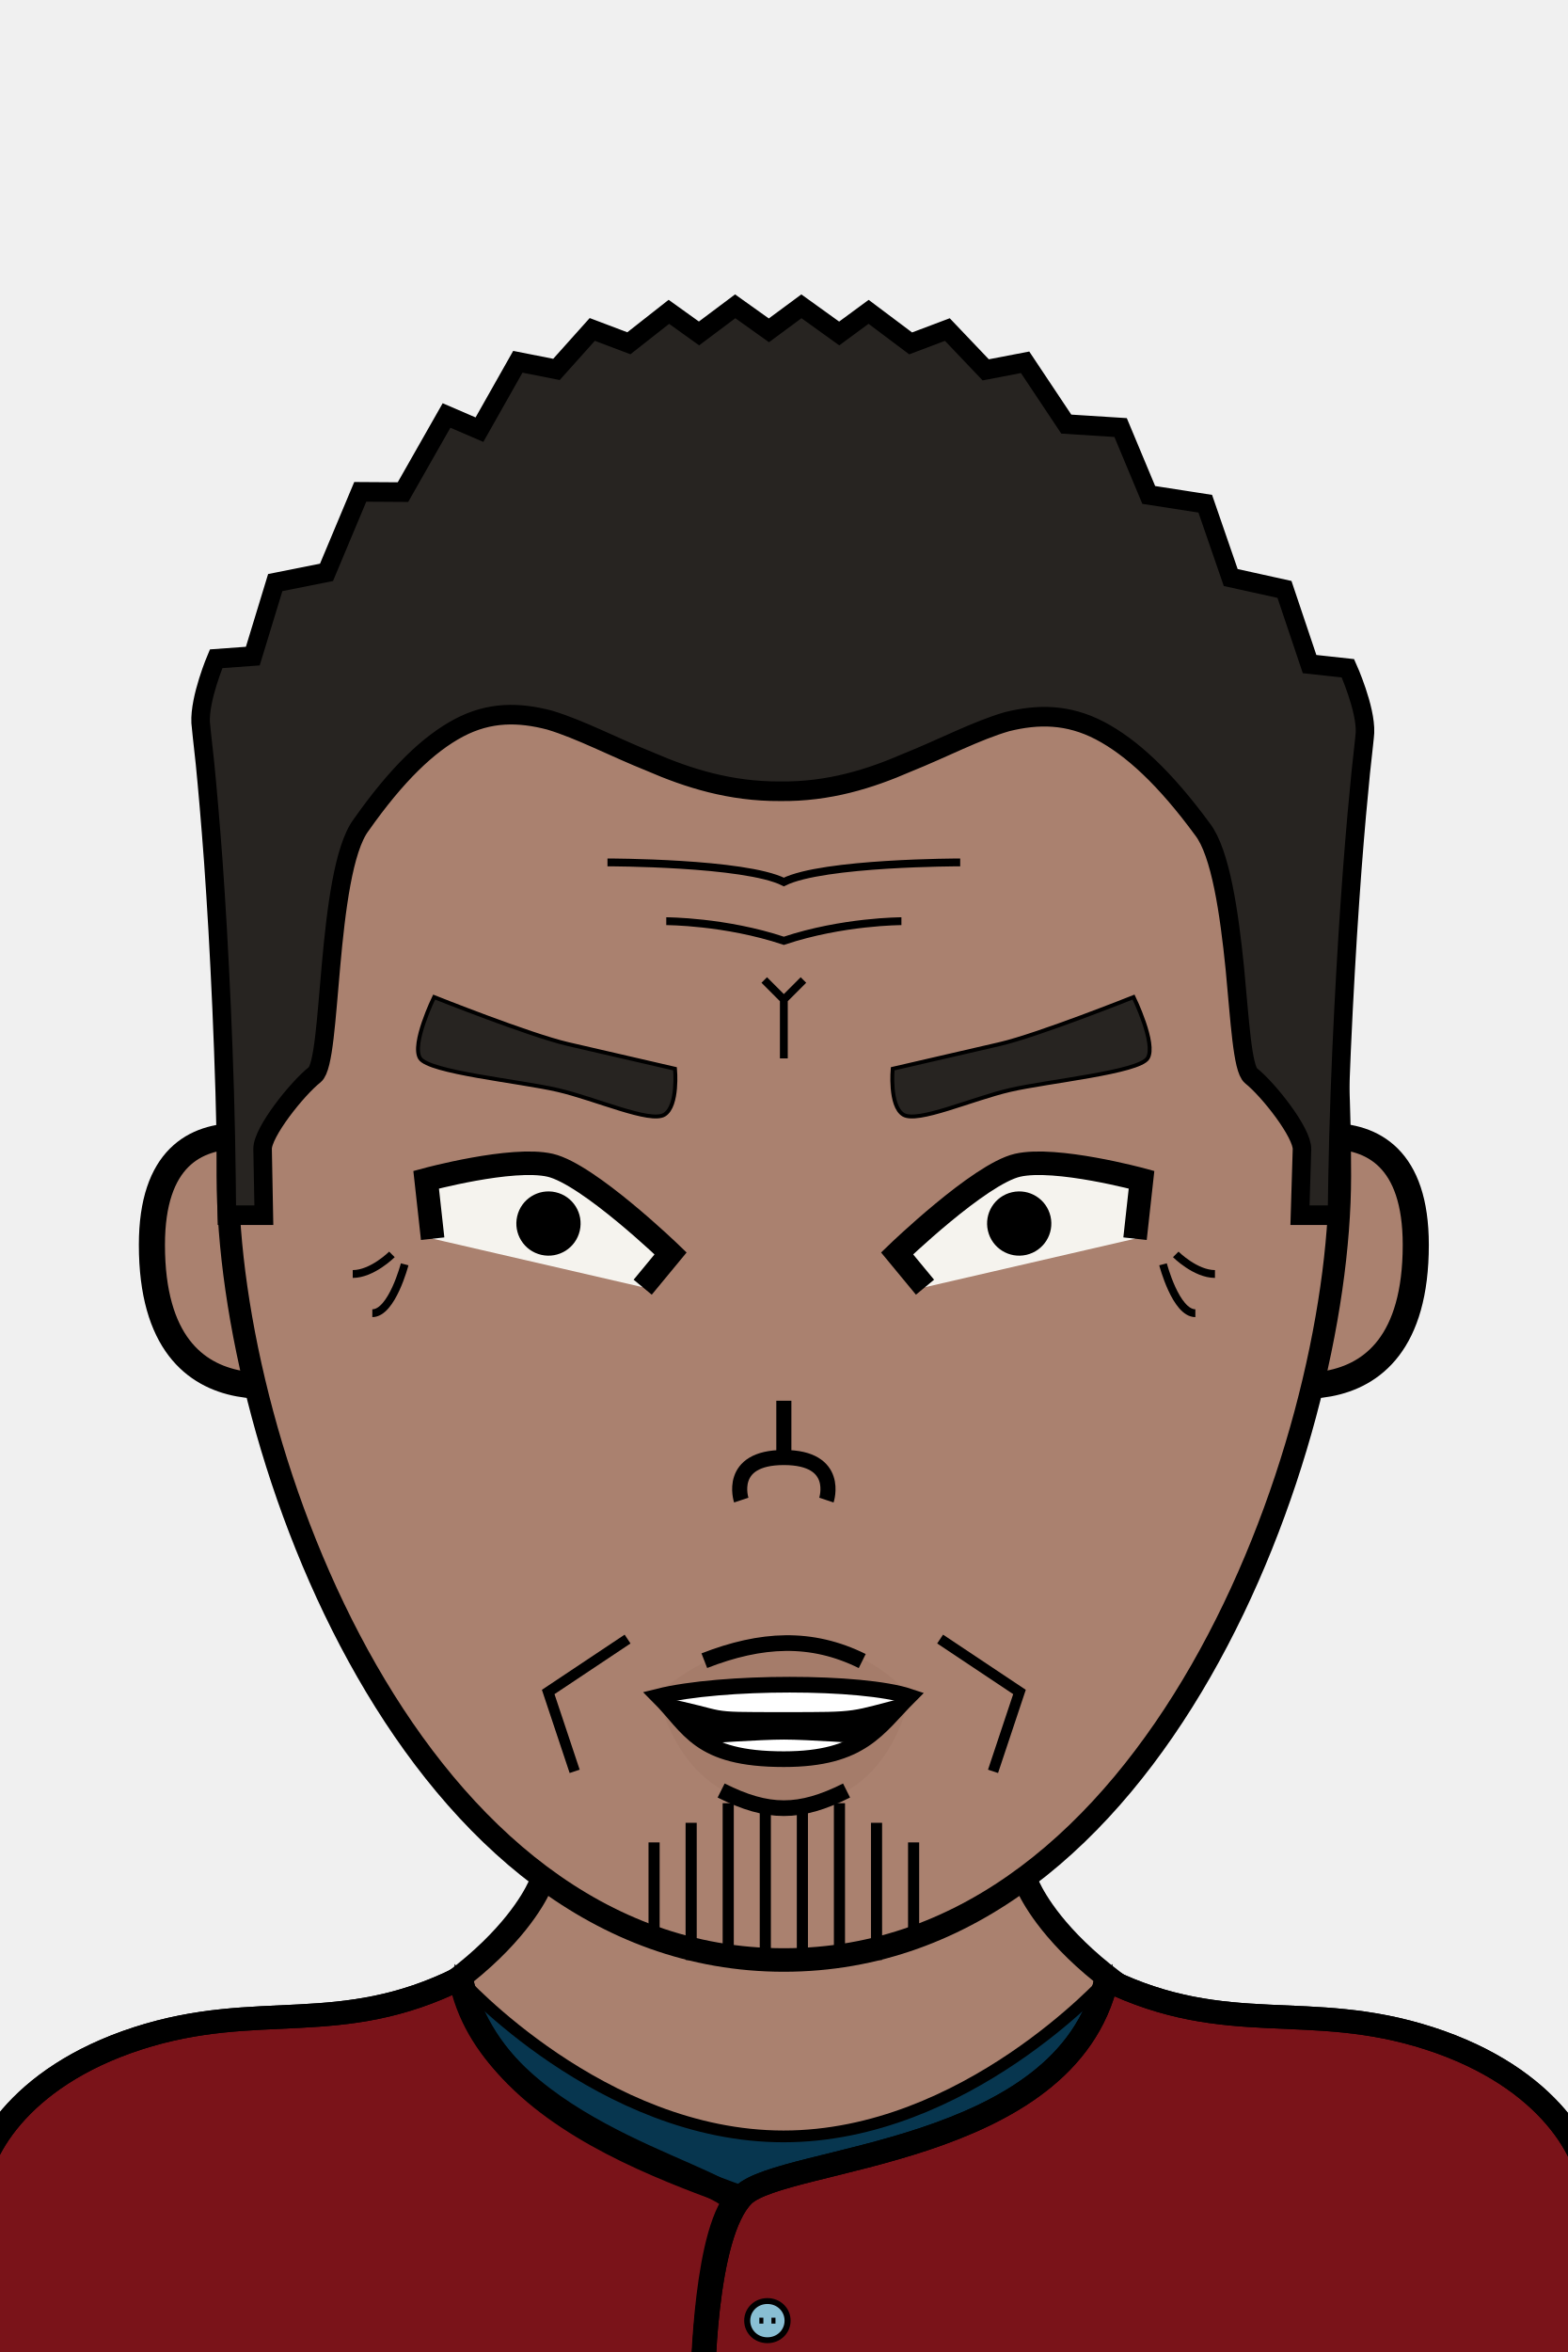
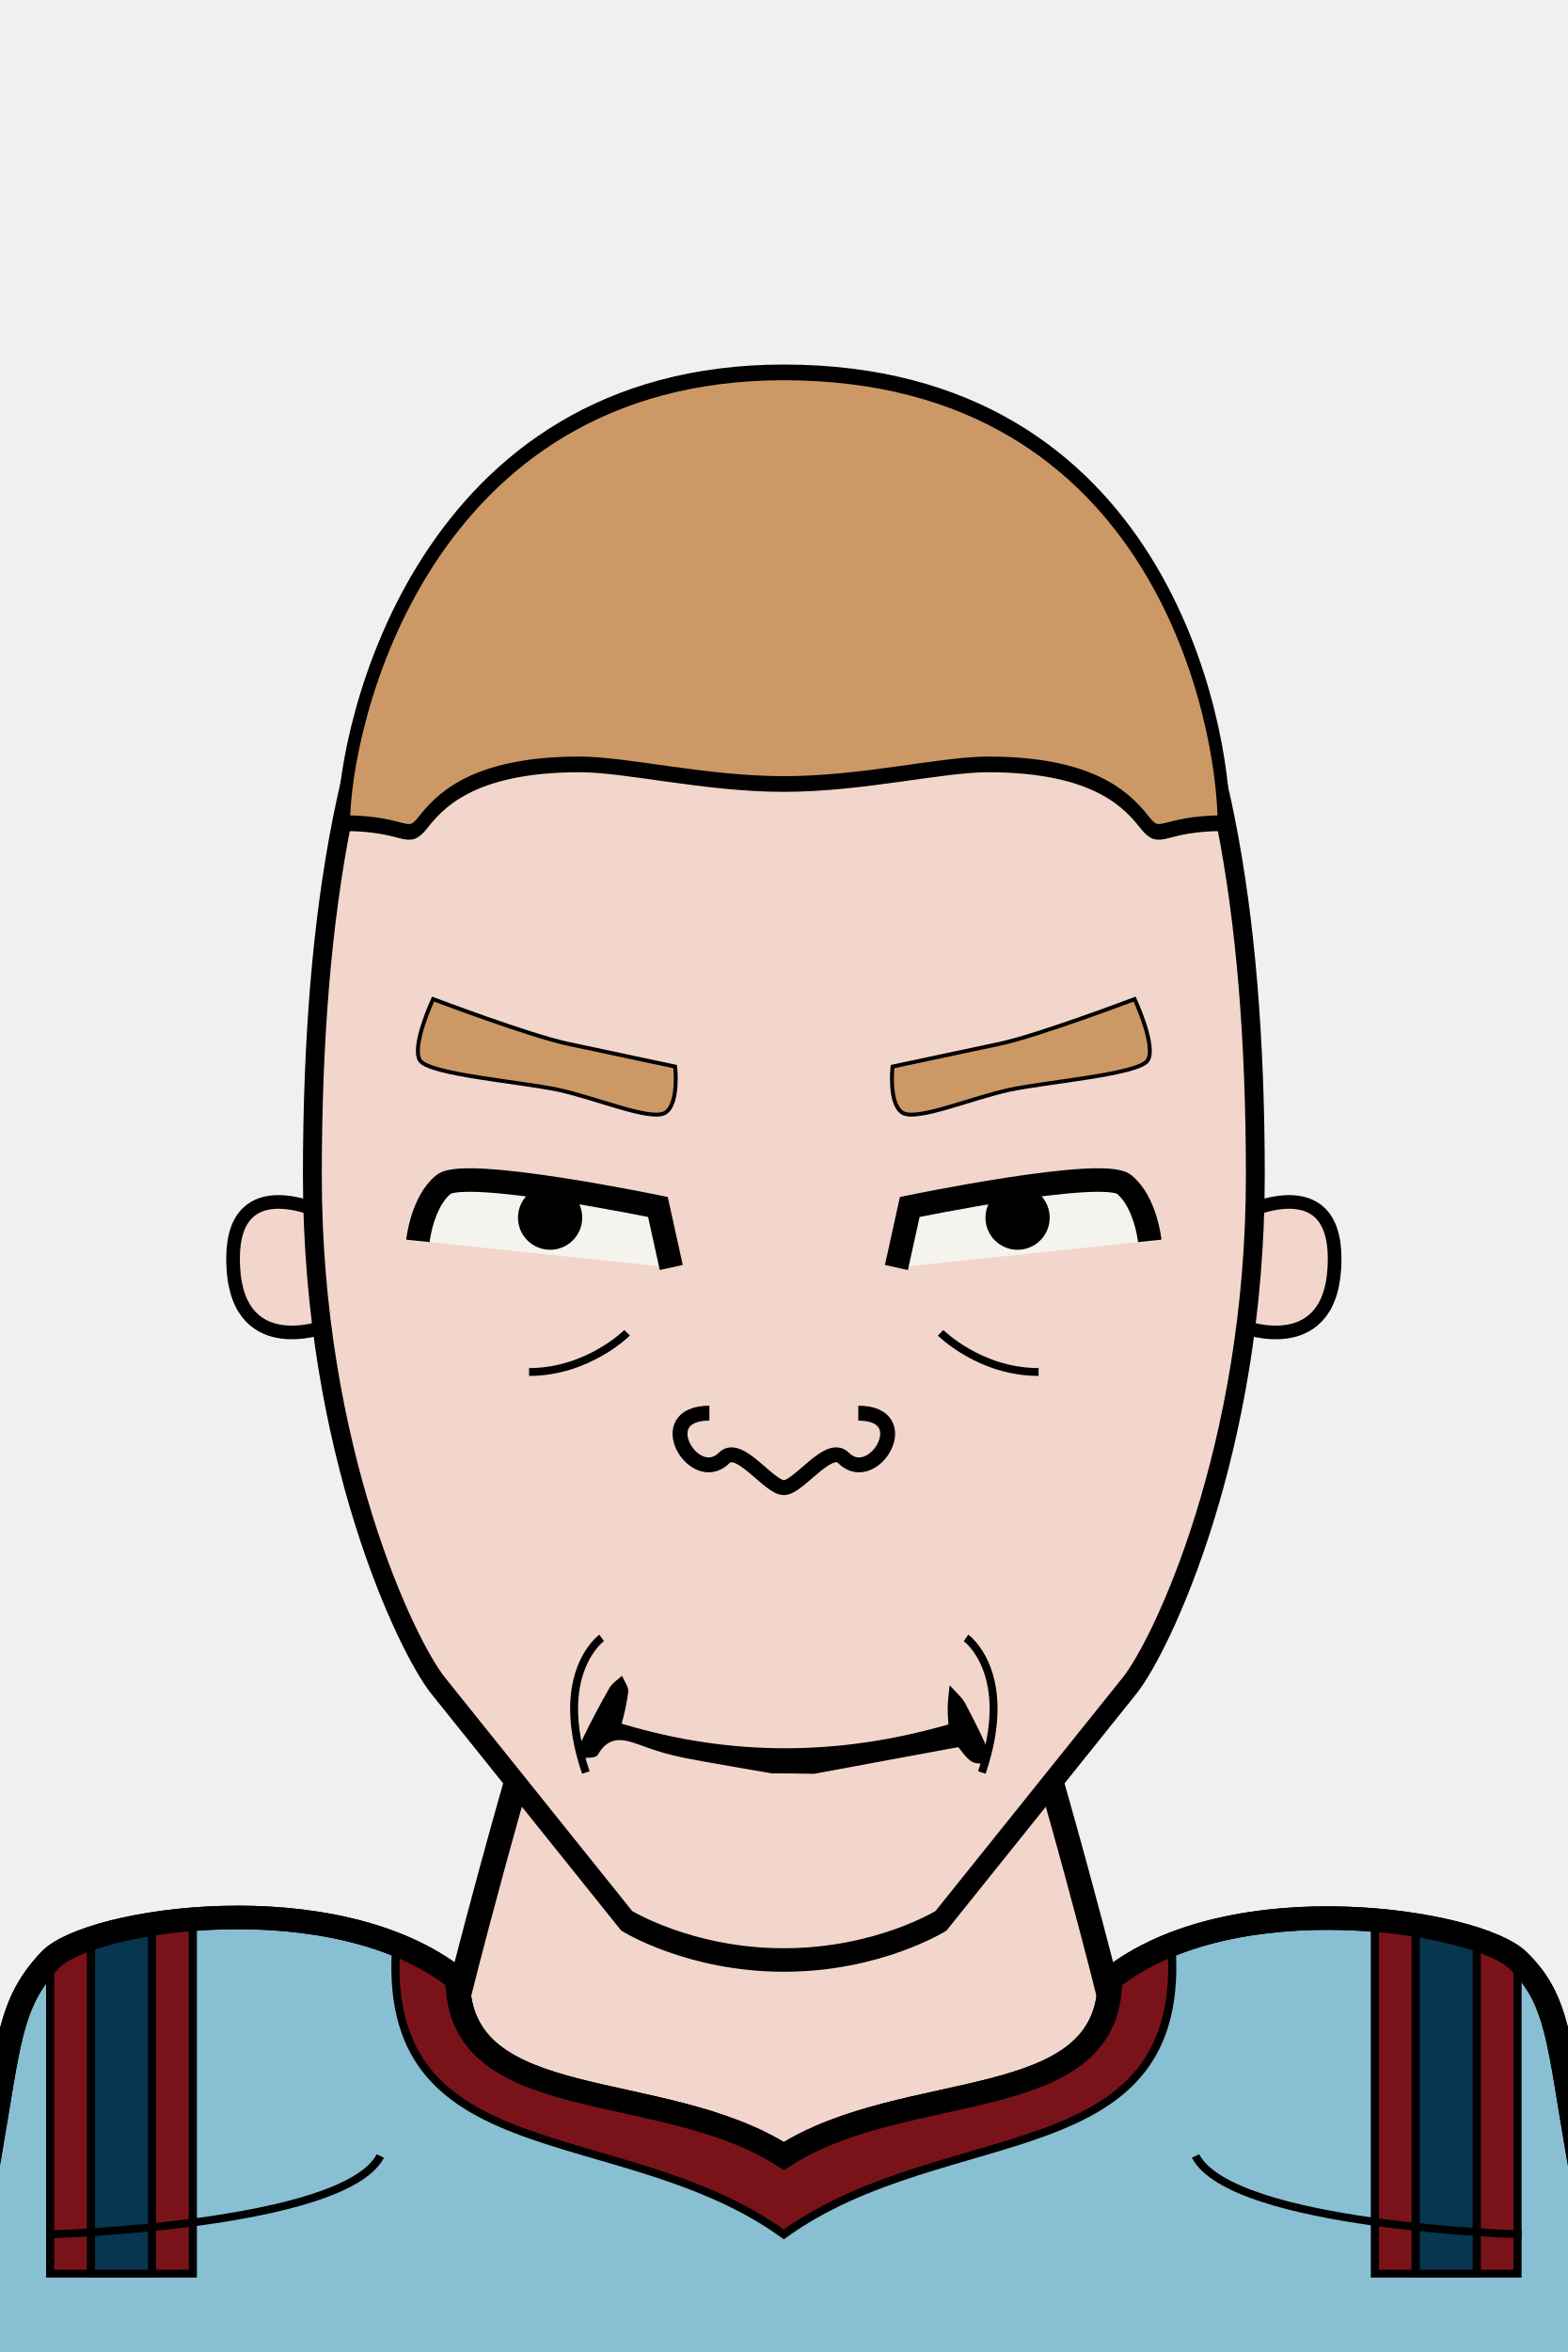
<svg xmlns="http://www.w3.org/2000/svg" version="1.2" baseProfile="tiny" width="100%" height="100%" viewBox="0 0 400 600" preserveAspectRatio="xMinYMin meet">
-   <g data-feature="body" data-feature-index="0" data-tag="body" data-meta-id="body" data-meta-category="body" data-meta-short-label="default body" data-meta-description="Generic, neutral torso with a straight posture and minimal clothing detail, designed as the base body for avatars. Clean, solid shapes and a simple neckline allow easy layering of clothes and accessories." data-meta-tags="default,neutral,torso,unisex,minimal,solid-color,base" transform="scale(1.03 1) translate(-5.825243 0)">
-     <path fill="#aa816f" stroke="#000" stroke-width="6" d="M10 600s0-50 60-70 70-50 70-50l60-180 60 180s10 30 70 50 60 70 60 70" />
+   <g data-feature="body" data-feature-index="0" data-tag="body" data-meta-id="body3" data-meta-category="body" data-meta-short-label="Neutral medium torso" data-meta-description="Stylized medium-build torso with rounded shoulders and a simple neckline, serving as a neutral base for outfits. Flat, minimal shading and single-color clothing make it easy to layer accessories or garments. Pose is upright and relaxed, conveying no strong emotion." data-meta-tags="medium-build,neutral,rounded-shoulders,simple-shirt,flat-style,upright-pose" transform="scale(1.04 1) translate(-7.692308 0)">
+     <path fill="#f2d6cb" stroke="#000" stroke-width="6" d="M10 600s-10-70 50-70c10 0 0-10 60-20 0 0 50-210 80-210s80 210 80 210c60 10 50 20 60 20 60 0 50 70 50 70" />
+     <path d="M71 545s46.9-3 82.1 10M329 545s-46.9-3-82.1 10m77.1-18s5.5-7.5 22-7m-271 7s-5.5-7.5-22-7" />
  </g>
-   <g data-feature="jersey" data-feature-index="0" data-tag="jersey" data-meta-id="baseball4" data-meta-category="jersey" data-meta-short-label="Button-up baseball jersey" data-meta-description="Classic button-up baseball jersey with a relaxed, sporty silhouette. Short sleeves with contrasting trim or piping and a chest emblem or number give it a team-uniform look. Clean, casual style suited for athletic or streetwear avatars." data-meta-tags="button-up,short-sleeves,sporty,contrast-trim,logo,piping" transform="scale(1.03 1) translate(-5.898058 0)">
+   <g data-feature="jersey" data-feature-index="0" data-tag="jersey" data-meta-id="football3" data-meta-category="jersey" data-meta-short-label="Football jersey #3" data-meta-description="Athletic football jersey variant with a classic cut and bold team-style markings. Likely short sleeves with contrasting shoulder or chest stripes and a prominent number or emblem on the front, conveying a sporty, team-oriented look. Suited for active or athletic avatar styles." data-meta-tags="sporty,short-sleeve,numbered,team,striped,athletic" transform="scale(1.04 1) translate(-7.692308 0)">
    <g stroke="#000">
-       <path fill="#07364f" stroke-width="3" d="M120 505s35 40 80 40 80-40 80-40v95H120z" />
-       <path fill="#7a1319" stroke-width="6" d="M120 504.6c10 45.4 80 55.4 90 65.4s10 40 10 40H-5s5-40 5-50 10-30 40-40 50 0 80-15.4z" />
-       <path fill="#7a1319" stroke-width="6" d="M360 520c30 10 40 30 40 40s10 50 10 50H180s0-40 10-50 80-10 90-55c30 15 50 5 80 15z" />
-       <path fill="#89bfd3" stroke-width="1.5" d="M196 597c-2.8 0-5-2.2-5-5s2.2-5 5-5 5 2.2 5 5-2.2 5-5 5zm-2-5h1m2 0h1" />
-     </g>
-     <g fill="none" stroke="#000" stroke-width="6">
-       <path d="M120 504.6c6.9 37.6 62.2 49.3 67.9 57-7.8 11.2-8 48.4-8 48.4H-5s5-40 5-50 10-30 40-40 50 0 80-15.4z" />
-       <path d="M360 520c30 10 40 30 40 40s10 50 10 50H180s0-40 10-50 80-10 90-55c30 15 50 5 80 15z" />
+       <path fill="#89bfd3" stroke-width="6" d="M120 505c0 35 50 25 80 45 30-20 80-10 80-45 30-25 90-15 100-5s10.07 20.41 15 50c5 30 5 20 5 60H0c0-40 0-29.59 5-59.59 4.93-29.59 5-39.38 15-50.41 9.5-10.48 70-20 100 5Z" />
+       <path fill="#7a1319" stroke-width="2" d="M120 505c0 35 50 25 80 45 30-20 80-10 80-45l15-10c5 60-55 45-95 75-40-30-100-15-95-75z" />
+       <g stroke-width="2">
+         <path fill="#7a1319" d="m55 490-25 5-10 5v80h35zm290 0 25 5 10 5v80h-35z" />
+         <path fill="#07364f" d="m30 495 15-3.14V580H30zm340 0-15-3.14V580h15z" />
+       </g>
+       <path fill="none" stroke-width="6" d="M120 505c0 35 50 25 80 45 30-20 80-10 80-45 30-25 90-15 100-5s10.07 20.41 15 50c5 30 5 20 5 60H0c0-40 0-30 5-60 4.93-29.59 5-38.97 15-50 9.5-10.48 70-20 100 5Z" />
+       <path fill="none" stroke-width="2" d="M19.5 570s72.5-2.11 81.5-20m280 20s-71-2.11-80-20" />
    </g>
  </g>
-   <g data-feature="ear" data-feature-index="0" data-tag="left-ear" data-meta-id="ear3" data-meta-category="ear" data-meta-short-label="stylized rounded ear" data-meta-description="A medium-sized, rounded ear with a smooth outer contour and a single inner fold indicating the concha and lobe. Minimal, cartoon-like detailing for a neutral, everyday avatar look." data-meta-tags="rounded,medium,stylized,minimal,cartoon,neutral,visible-lobe" transform="translate(32 293.3) scale(1.11 1.11) translate(-2.279279 -3.141441) translate(5.37 -3)">
-     <path fill="#aa816f" stroke="#000" stroke-width="6" d="M43 8S3-12 3 28c0 45 40 30 40 30z" />
+   <g data-feature="ear" data-feature-index="0" data-tag="left-ear" data-meta-id="ear3" data-meta-category="ear" data-meta-short-label="stylized rounded ear" data-meta-description="A medium-sized, rounded ear with a smooth outer contour and a single inner fold indicating the concha and lobe. Minimal, cartoon-like detailing for a neutral, everyday avatar look." data-meta-tags="rounded,medium,stylized,minimal,cartoon,neutral,visible-lobe" transform="translate(32 293.3) scale(0.58 0.58) translate(16.65517 22.95517) translate(27.69 -3)">
+     <path fill="#f2d6cb" stroke="#000" stroke-width="6" d="M43 8S3-12 3 28c0 45 40 30 40 30z" />
  </g>
-   <g data-feature="ear" data-feature-index="1" data-tag="right-ear" data-meta-id="ear3" data-meta-category="ear" data-meta-short-label="stylized rounded ear" data-meta-description="A medium-sized, rounded ear with a smooth outer contour and a single inner fold indicating the concha and lobe. Minimal, cartoon-like detailing for a neutral, everyday avatar look." data-meta-tags="rounded,medium,stylized,minimal,cartoon,neutral,visible-lobe" transform="translate(322 293.3) scale(-1.11 1.11) translate(-43.72072 -3.141441) translate(5.37 -3)">
-     <path fill="#aa816f" stroke="#000" stroke-width="6" d="M43 8S3-12 3 28c0 45 40 30 40 30z" />
+   <g data-feature="ear" data-feature-index="1" data-tag="right-ear" data-meta-id="ear3" data-meta-category="ear" data-meta-short-label="stylized rounded ear" data-meta-description="A medium-sized, rounded ear with a smooth outer contour and a single inner fold indicating the concha and lobe. Minimal, cartoon-like detailing for a neutral, everyday avatar look." data-meta-tags="rounded,medium,stylized,minimal,cartoon,neutral,visible-lobe" transform="translate(322 293.3) scale(-0.58 0.58) translate(-62.65517 22.95517) translate(27.69 -3)">
+     <path fill="#f2d6cb" stroke="#000" stroke-width="6" d="M43 8S3-12 3 28c0 45 40 30 40 30z" />
  </g>
-   <g data-feature="head" data-feature-index="0" data-tag="head" data-meta-id="head1" data-meta-category="head" data-meta-short-label="Basic oval head" data-meta-description="A simple, neutral head with a smooth oval silhouette and minimal detail. Balanced proportions make it a default canvas for adding hair, eyes, and other facial features." data-meta-tags="oval,neutral,simple,minimal,default,balanced" transform="scale(0.946 1) translate(11.41649 0)">
-     <path fill="#aa816f" stroke="#000" stroke-width="6" d="M200 100c100 0 150 60 150 200 0 70-50 200-150 200S50 370 50 300c0-140 50-200 150-200Z" />
-     <path fill="rgba(0,0,0,0)" d="M200 410c30 0 50 10 50 10 30 0 90-15 90-120h10c0 70-50 200-150 200S50 370 50 300h10c0 105 60 120 90 120 0 0 20-10 50-10" />
+   <g data-feature="head" data-feature-index="0" data-tag="head" data-meta-id="head2" data-meta-category="head" data-meta-short-label="Oval neutral head" data-meta-description="A slightly oval head shape with balanced, moderate proportions and a gentle jawline. Clean, minimal internal detail and flat shading make it a neutral base intended for adding facial features, hair, or accessories." data-meta-tags="oval,neutral,balanced,minimal,gentle-jaw,canvas" transform="scale(0.802 1) translate(49.37656 0)">
+     <path fill="#f2d6cb" stroke="#000" stroke-width="6" d="M200 100c100 0 150 60 150 200 0 70-30 120-40 130l-60 60s-20 10-50 10-50-10-50-10l-60-60c-10-10-40-60-40-130 0-140 50-200 150-200Z" />
+     <path fill="rgba(0,0,0,0)" d="M200 410c30 0 50 10 50 10 30 0 90-15 90-120h10c0 70-30 120-40 130l-60 60s-20 10-50 10-50-10-50-10l-60-60c-10-10-40-60-40-130h10c0 105 60 120 90 120 0 0 20-10 50-10" />
    <path fill="rgba(0,0,0,0)" d="M60 300H50c0-140 50-200 150-200s150 60 150 200h-10v-10c0-5-10-20-15-25s-5-55-15-65c-40-40-60 0-110 0s-70-40-110 0c-10 10-10 60-15 65s-15 20-15 25z" />
  </g>
-   <g data-feature="eyeLine" data-feature-index="0" data-tag="eye-line" data-meta-id="line2" data-meta-category="eyeLine" data-meta-short-label="single curved line" data-meta-description="A minimal single-stroke eye rendered as a thin, slightly curved horizontal line, suggesting a relaxed or neutral closed eye. Suited for calm, stylized, or low-detail avatar expressions." data-meta-tags="minimal,single-line,curved,closed,neutral,thin,relaxed">
-     <path fill="none" stroke="#000" stroke-width="2" d="M300 320s5 5 10 5m-13.25-2.47S300 335 305 335m-205-15s-5 5-10 5m13.25-2.47S100 335 95 335" />
+   <g data-feature="eyeLine" data-feature-index="0" data-tag="eye-line" data-meta-id="line3" data-meta-category="eyeLine" data-meta-short-label="Curved eyelid line" data-meta-description="A medium-thickness, gently curved upper-eyelid line with a subtle taper and small outward flick at the outer corner. Clean, stylized stroke that reads as a neutral to slightly alert eye shape, suitable for minimalist or cartoon avatars." data-meta-tags="arched,medium-thick,tapered,subtle-flick,neutral,stylized">
+     <path fill="none" stroke="#000" stroke-width="2" d="M240 340s10 10 25 10m-105-10s-10 10-25 10" />
  </g>
-   <g data-feature="smileLine" data-feature-index="0" data-tag="left-smile-line" data-meta-id="line2" data-meta-category="smileLine" data-meta-short-label="Subtle curved smile" data-meta-description="A single thin stroke forming a gentle upward curve, representing a closed-mouth smile. Minimal and neutral-friendly, it conveys a calm, pleasant expression without strong emotion. Works well for simple, modern avatars where subtlety is desired." data-meta-tags="thin,curved,closed-mouth,subtle,friendly,minimal" transform="translate(140.5 420.5) scale(1.35 1.35) translate(-2.462963 -3.759259)">
-     <path fill="none" stroke="#000" stroke-width="2" d="M17 2 2 12l5 15" />
+   <g data-feature="smileLine" data-feature-index="0" data-tag="left-smile-line" data-meta-id="line1" data-meta-category="smileLine" data-meta-short-label="Thin curved smile" data-meta-description="A minimal single-line smile formed by a gentle upward curve. Simple and neutral, it conveys a subtle, friendly expression suitable for understated or flat-style avatars." data-meta-tags="thin,curved,minimal,subtle,friendly,closed-mouth" transform="translate(144.4807 416) scale(1.01 1.01) translate(-0.05464623 -0.1881188)">
+     <path fill="none" stroke="#000" stroke-width="2" d="M9 2s-12.5 8.95-4 34" />
  </g>
-   <g data-feature="smileLine" data-feature-index="1" data-tag="right-smile-line" data-meta-id="line2" data-meta-category="smileLine" data-meta-short-label="Subtle curved smile" data-meta-description="A single thin stroke forming a gentle upward curve, representing a closed-mouth smile. Minimal and neutral-friendly, it conveys a calm, pleasant expression without strong emotion. Works well for simple, modern avatars where subtlety is desired." data-meta-tags="thin,curved,closed-mouth,subtle,friendly,minimal" transform="translate(240.5 420.5) scale(-1.35 1.35) translate(-16.53704 -3.759259)">
-     <path fill="none" stroke="#000" stroke-width="2" d="M17 2 2 12l5 15" />
+   <g data-feature="smileLine" data-feature-index="1" data-tag="right-smile-line" data-meta-id="line1" data-meta-category="smileLine" data-meta-short-label="Thin curved smile" data-meta-description="A minimal single-line smile formed by a gentle upward curve. Simple and neutral, it conveys a subtle, friendly expression suitable for understated or flat-style avatars." data-meta-tags="thin,curved,minimal,subtle,friendly,closed-mouth" transform="translate(244.4807 416) scale(-1.01 1.01) translate(-10.98389 -0.1881188)">
+     <path fill="none" stroke="#000" stroke-width="2" d="M9 2s-12.5 8.95-4 34" />
  </g>
-   <g data-feature="miscLine" data-feature-index="0" data-tag="misc-line" data-meta-id="forehead5" data-meta-category="miscLine" data-meta-short-label="Forehead line 5" data-meta-description="A stylized forehead crease consisting of a medium-thin horizontal line (or short set of parallel strokes) arcing gently with the brow. Designed to suggest age, concern, or a furrowed expression while remaining minimal and easy to layer on avatars." data-meta-tags="forehead,crease,horizontal,wrinkle,subtle,expression">
-     <path fill="none" stroke="#000" stroke-width="2" d="M200 270v-15l5-5-5 5-5-5m-25-15s15 0 30 5c15-5 30-5 30-5m-75-15s35 0 45 5c10-5 45-5 45-5" />
+   <g data-feature="eye" data-feature-index="0" data-tag="left-eye" data-meta-id="eye16" data-meta-category="eye" data-meta-short-label="Almond neutral eye" data-meta-description="Stylized almond-shaped eye with a single visible iris and a simple pupil. Moderate size with a subtle upper eyelid line and minimal eyelashes, producing a calm, neutral expression ideal for general-purpose avatars." data-meta-tags="almond,neutral,medium-size,minimal,stylized,single-iris,calm" transform="translate(102.5 285) rotate(6 37.5 25)">
+     <path d="m5 35 5-15s4.24-5 19.3-5c30 0 35.7 5 35.7 5l5 15z" style="fill:#f5f3ee" />
+     <path d="M37.93 33.78c-4.53 0-8.2-3.66-8.2-8.2 0-4.53 3.67-8.19 8.2-8.19s8.19 3.66 8.19 8.19c0 4.54-3.66 8.2-8.19 8.2" style="fill:#000" />
+     <path d="M5 35s0-10 5-15 55 0 55 0l5 15" style="fill:none;stroke:#000;stroke-width:6" />
  </g>
-   <g data-feature="facialHair" data-feature-index="0" data-tag="facial-hair" data-meta-id="goatee-thin" data-meta-category="facialHair" data-meta-short-label="Thin goatee" data-meta-description="A narrow, neatly trimmed goatee focused on the chin with minimal side coverage; may include a thin connecting mustache or stand alone as a small tuft. Clean, sharp edges and restrained volume create a modern, subtle facial-hair look suited for refined or low-profile characters." data-meta-tags="thin,goatee,chin,neat,trimmed,minimal,stylish" transform="scale(0.946 1) translate(11.41649 0)">
-     <path stroke="#000" stroke-width="3" d="M165 470v25m10-30v35m10-40v40m10-40v40m10 0v-40m10 0v40m10-35v35m10-30v25" />
+   <g data-feature="eye" data-feature-index="1" data-tag="right-eye" data-meta-id="eye16" data-meta-category="eye" data-meta-short-label="Almond neutral eye" data-meta-description="Stylized almond-shaped eye with a single visible iris and a simple pupil. Moderate size with a subtle upper eyelid line and minimal eyelashes, producing a calm, neutral expression ideal for general-purpose avatars." data-meta-tags="almond,neutral,medium-size,minimal,stylized,single-iris,calm" transform="translate(222.5 285) rotate(-6 37.5 25) scale(-1 1) translate(-75 0)">
+     <path d="m5 35 5-15s4.24-5 19.3-5c30 0 35.7 5 35.7 5l5 15z" style="fill:#f5f3ee" />
+     <path d="M37.93 33.78c-4.53 0-8.2-3.66-8.2-8.2 0-4.53 3.67-8.19 8.2-8.19s8.19 3.66 8.19 8.19c0 4.54-3.66 8.2-8.19 8.2" style="fill:#000" />
+     <path d="M5 35s0-10 5-15 55 0 55 0l5 15" style="fill:none;stroke:#000;stroke-width:6" />
  </g>
-   <g data-feature="eye" data-feature-index="0" data-tag="left-eye" data-meta-id="eye18" data-meta-category="eye" data-meta-short-label="relaxed almond eyes" data-meta-description="Almond-shaped eyes with a gentle outward taper and a thin upper eyelid line. Medium-size pupils and clean, minimalist vector shapes convey a calm, neutral expression suitable for everyday avatars." data-meta-tags="almond,neutral,calm,minimal,thin-lid,medium-pupil,versatile" transform="translate(102.5 287.5) rotate(13 37.5 22.5)">
-     <path d="M10 35 5 20s15-10 30-10 35 15 35 15l-5 10z" style="fill:#f5f3ee" />
-     <path d="M37.93 32.78c-4.53 0-8.2-3.66-8.2-8.2 0-4.53 3.67-8.19 8.2-8.19s8.19 3.66 8.19 8.19c0 4.54-3.66 8.2-8.19 8.2" style="fill:#000" />
-     <path d="M10 35 5 20.72S25 10 35 10s35 15 35 15l-5 10" style="fill:none;stroke:#000;stroke-width:6" />
+   <g data-feature="eyebrow" data-feature-index="0" data-tag="left-eyebrow" data-meta-id="eyebrow6" data-meta-category="eyebrow" data-meta-short-label="gentle arched brows" data-meta-description="A medium-thickness eyebrow with a soft, natural arch and slightly tapered ends. Designed for a neutral or confident expression, suitable for everyday or subtle expressive avatars." data-meta-tags="medium,arched,tapered,natural,neutral,confident" transform="translate(105 260.3333) rotate(12 35 9.666667)">
+     <path fill="#CC9966" stroke="#000" d="M67 17c3-3 0-12 0-12H39C29 5 3 1 3 1S0 14 3 17s26 0 36 0 25 3 28 0Z" />
  </g>
-   <g data-feature="eye" data-feature-index="1" data-tag="right-eye" data-meta-id="eye18" data-meta-category="eye" data-meta-short-label="relaxed almond eyes" data-meta-description="Almond-shaped eyes with a gentle outward taper and a thin upper eyelid line. Medium-size pupils and clean, minimalist vector shapes convey a calm, neutral expression suitable for everyday avatars." data-meta-tags="almond,neutral,calm,minimal,thin-lid,medium-pupil,versatile" transform="translate(222.5 287.5) rotate(-13 37.5 22.5) scale(-1 1) translate(-75 0)">
-     <path d="M10 35 5 20s15-10 30-10 35 15 35 15l-5 10z" style="fill:#f5f3ee" />
-     <path d="M37.93 32.78c-4.53 0-8.2-3.66-8.2-8.2 0-4.53 3.67-8.19 8.2-8.19s8.19 3.66 8.19 8.19c0 4.54-3.66 8.2-8.19 8.2" style="fill:#000" />
-     <path d="M10 35 5 20.72S25 10 35 10s35 15 35 15l-5 10" style="fill:none;stroke:#000;stroke-width:6" />
+   <g data-feature="eyebrow" data-feature-index="1" data-tag="right-eyebrow" data-meta-id="eyebrow6" data-meta-category="eyebrow" data-meta-short-label="gentle arched brows" data-meta-description="A medium-thickness eyebrow with a soft, natural arch and slightly tapered ends. Designed for a neutral or confident expression, suitable for everyday or subtle expressive avatars." data-meta-tags="medium,arched,tapered,natural,neutral,confident" transform="translate(225 260.3333) rotate(-12 35 9.666667) scale(-1 1) translate(-70 0)">
+     <path fill="#CC9966" stroke="#000" d="M67 17c3-3 0-12 0-12H39C29 5 3 1 3 1S0 14 3 17s26 0 36 0 25 3 28 0Z" />
  </g>
-   <g data-feature="eyebrow" data-feature-index="0" data-tag="left-eyebrow" data-meta-id="eyebrow6" data-meta-category="eyebrow" data-meta-short-label="gentle arched brows" data-meta-description="A medium-thickness eyebrow with a soft, natural arch and slightly tapered ends. Designed for a neutral or confident expression, suitable for everyday or subtle expressive avatars." data-meta-tags="medium,arched,tapered,natural,neutral,confident" transform="translate(105 260.3333) rotate(13 35 9.666667)">
-     <path fill="#272421" stroke="#000" d="M67 17c3-3 0-12 0-12H39C29 5 3 1 3 1S0 14 3 17s26 0 36 0 25 3 28 0Z" />
+   <g data-feature="mouth" data-feature-index="0" data-tag="mouth" data-meta-id="smile4" data-meta-category="mouth" data-meta-short-label="wide smiling mouth" data-meta-description="A moderately wide, upward-curving smile with a clean, cartoony lip line and a slight open gap that suggests visible teeth. Feels cheerful and confident, suitable for happy or friendly avatar expressions." data-meta-tags="friendly,broad,curved,teeth,open,cheerful" transform="translate(-1.29 20.56)">
+     <path d="M198.19 431.84c-7.3-1.3-14.7-2.5-22-3.9a67 67 0 0 1-10.6-3c-4.5-1.6-8.6-3.4-11.8 2.2-.5.9-3.1.6-4.7.9.2-1.5-.1-3.2.6-4.5 2.2-4.6 4.6-9.1 7.1-13.5.7-1.2 2.1-2.1 3.2-3.1.6 1.4 1.7 2.8 1.6 4.1a53.4 53.4 0 0 1-1.7 8.1c27.8 8.4 55.3 8.3 83.4.2-.1-1.3-.2-2.8-.2-4.2s.2-2.8.5-5.8c2 2.2 3.2 3.2 3.9 4.5 2 3.8 4 7.6 5.7 11.6.5 1.2.2 2.7.3 4-1.5-.2-3.3.1-4.4-.7-1.6-1.1-2.6-2.9-3.3-3.6-12.7 2.3-24.7 4.6-36.8 6.8-3.5-.1-7.1-.1-10.8-.1" />
  </g>
-   <g data-feature="eyebrow" data-feature-index="1" data-tag="right-eyebrow" data-meta-id="eyebrow6" data-meta-category="eyebrow" data-meta-short-label="gentle arched brows" data-meta-description="A medium-thickness eyebrow with a soft, natural arch and slightly tapered ends. Designed for a neutral or confident expression, suitable for everyday or subtle expressive avatars." data-meta-tags="medium,arched,tapered,natural,neutral,confident" transform="translate(225 260.3333) rotate(-13 35 9.666667) scale(-1 1) translate(-70 0)">
-     <path fill="#272421" stroke="#000" d="M67 17c3-3 0-12 0-12H39C29 5 3 1 3 1S0 14 3 17s26 0 36 0 25 3 28 0Z" />
+   <g data-feature="nose" data-feature-index="0" data-tag="nose" data-meta-id="nose5" data-meta-category="nose" data-meta-short-label="rounded medium nose" data-meta-description="A medium-width rounded nose with gentle curves and subtle nostril definition. Simple, neutral style suited for friendly or everyday avatar faces and works well in cartoon or flat illustrations. Versatile and unobtrusive so it blends with many face shapes." data-meta-tags="medium,rounded,subtle,neutral,simple,cartoon,symmetrical" transform="translate(0 -12.5) scale(-0.76 0.76) translate(-463.1579 120.7895)">
+     <path fill="#f2d6cb" stroke="#000" stroke-width="5" d="M175 370c-20 0-5 25 5 15 5-5 15 10 20 10s15-15 20-10c10 10 25-15 5-15" />
  </g>
-   <g data-feature="mouth" data-feature-index="0" data-tag="mouth" data-meta-id="mouth7" data-meta-category="mouth" data-meta-short-label="Gentle curved smile" data-meta-description="A medium-width, gently upward-curving mouth that reads as a relaxed, friendly smile. Thin linework with closed lips and slight corner lift, suitable for neutral-to-happy expressions without showing teeth." data-meta-tags="smile,closed,friendly,subtle,thin-line,neutral-happy" transform="translate(0 48.76611) scale(-1 1) translate(-400 0)">
-     <path d="M168 384s9-13.77 32-14.03c17.4-.2 32 13.2 32 13.2s-4.29 28.26-32 28.83c-27.29.56-32-28-32-28" style="opacity:.05;mix-blend-mode:multiply;fill:#501414" />
-     <path d="M168 384c12-4 48-4 64 0-8 8-10 16-32 16-20 0-24-8-32-16Z" style="fill:#000;stroke:#000" />
-     <path d="M168 384c12-4 48-4 64 0-20 4-10 4-32 4-20 0-16 0-32-4m12 12s14-1 20-1 20 1 20 1-4 4-20 4c-12 0-20-4-20-4" style="fill:#fff" />
-     <path d="M168 384c12-4 48-4 64 0-8 8-10 16-32 16-20 0-24-8-32-16Zm16 24c12 6 20 6 32 0m4.29-33.12c-14.52-5.66-27.29-6.34-40.29.09" style="fill:none;stroke:#000;stroke-width:4" />
-   </g>
-   <g data-feature="nose" data-feature-index="0" data-tag="nose" data-meta-id="nose8" data-meta-category="nose" data-meta-short-label="slim upturned nose" data-meta-description="A slim, slightly upturned nose with a gentle bridge and small, understated nostrils. The shape is clean and stylized, suitable for neutral or cheerful expressions and versatile across character ages. Works well for refined or youthful avatars." data-meta-tags="slim,upturned,stylized,small-nostrils,neutral,youthful" transform="translate(-1 1.295) scale(0.77 0.77) translate(60.03896 110.1327)">
-     <path fill="#aa816f" stroke="#000" stroke-width="5" d="M186.89 385.17s-4.71-14.11 14.11-14.11 14.11 14.11 14.11 14.11M201 371.06v-18.82" />
-   </g>
-   <g data-feature="hair" data-feature-index="0" data-tag="hair" data-meta-id="spike4" data-meta-category="hair" data-meta-short-label="Spiky short hair" data-meta-description="Stylized short hair composed of multiple pronounced upward-pointing spikes with sharp, angular edges; compact and graphic in silhouette. Conveys an energetic, slightly rebellious or punk vibe, likely asymmetric and bold in contrast." data-meta-tags="spiky,short,angular,punk,energetic,asymmetrical,bold" transform="scale(-1 1) translate(-399.4657 0) scale(0.946 1) translate(11.40124 0)">
-     <path fill="#272421" stroke="#000" stroke-width="5" d="M60.24 310h-9.98s-.07-4.66-.15-9.25c-.13-7.33-.35-14.71-.63-22-.27-7.13-.61-14.16-.97-20.97-.36-6.66-.75-13.11-1.15-19.21-.4-5.99-.82-11.65-1.23-16.87-.82-10.14-1.64-18.6-2.28-24.6-.66-5.8-1.11-9.4-1.14-10.19-.28-6.19 4.6-16.43 4.6-16.43l10.34-1.07 6.77-19.05 14.5-3.03 6.87-18.83 15.24-2.24 7.59-17.19 14.65-.88 11.11-15.77L145 94.35l10.35-10.28 9.9 3.53 11.34-8.05 7.93 5.52 10.19-6.93 8.77 6.13 9.09-6.13 9.76 6.92 8.13-5.51 10.79 8.02 9.87-3.53 9.66 10.2 10.42-1.95 10.35 17.32 8.88-3.62 11.75 19.55 11.52-.07 9.1 20.54 13.83 2.61 6.05 18.75 9.89.68s4.51 10.05 4.18 16.3c-.04.8-.5 4.45-1.17 10.35-.64 6.13-1.45 14.79-2.26 25.2-.4 5.36-.79 11.19-1.17 17.36-.37 6.28-.73 12.92-1.05 19.77-.32 6.98-.61 14.18-.84 21.45-.23 7.4-.39 14.87-.48 22.25l-.1 9.27h-9.98s.25-12.6.34-16.86c.11-4.27-9.33-15.45-14.07-18.99-2.37-1.82-3.08-14.23-4.38-27.82-1.35-14.27-3.37-29.86-8.11-35.85-9.64-12.96-18.21-20.72-26.42-24.83-8.27-4.12-16.12-3.99-24.39-1.96-8.35 2.37-17.13 6.82-27.2 10.64-10.13 4.15-21.53 7.6-35 7.52-13.21.16-24.36-3.22-34.3-7.31-9.9-3.76-18.58-8.15-26.95-10.45-8.34-1.94-16.37-1.96-24.99 2.28-8.55 4.24-17.56 12.12-27.68 25.16-4.92 6.01-7.23 21.43-8.74 35.49-1.35 13.37-2.03 25.59-4.36 27.4-4.68 3.5-13.9 14.55-13.75 18.78.14 4.23.54 16.8.54 16.8Z" />
+   <g data-feature="hair" data-feature-index="0" data-tag="hair" data-meta-id="crop" data-meta-category="hair" data-meta-short-label="Short textured crop" data-meta-description="A short, cropped haircut with closely trimmed sides and a slightly longer, textured top or fringe. Modern and low-profile, it reads as neat, sporty, and versatile for both male and female avatars." data-meta-tags="short,textured,cropped,modern,neat,sporty,unisex" transform="scale(0.802 1) translate(49.37656 0)">
+     <path fill="#CC9966" stroke="#000" stroke-width="4" d="M200 95c120 0 140 90 140 115-20 0-20 5-25 0s-15-15-50-15c-15 0-40 5-65 5s-50-5-65-5c-35 0-45 10-50 15s-5 0-25 0c0-25 25-115 140-115Z" />
  </g>
</svg>
